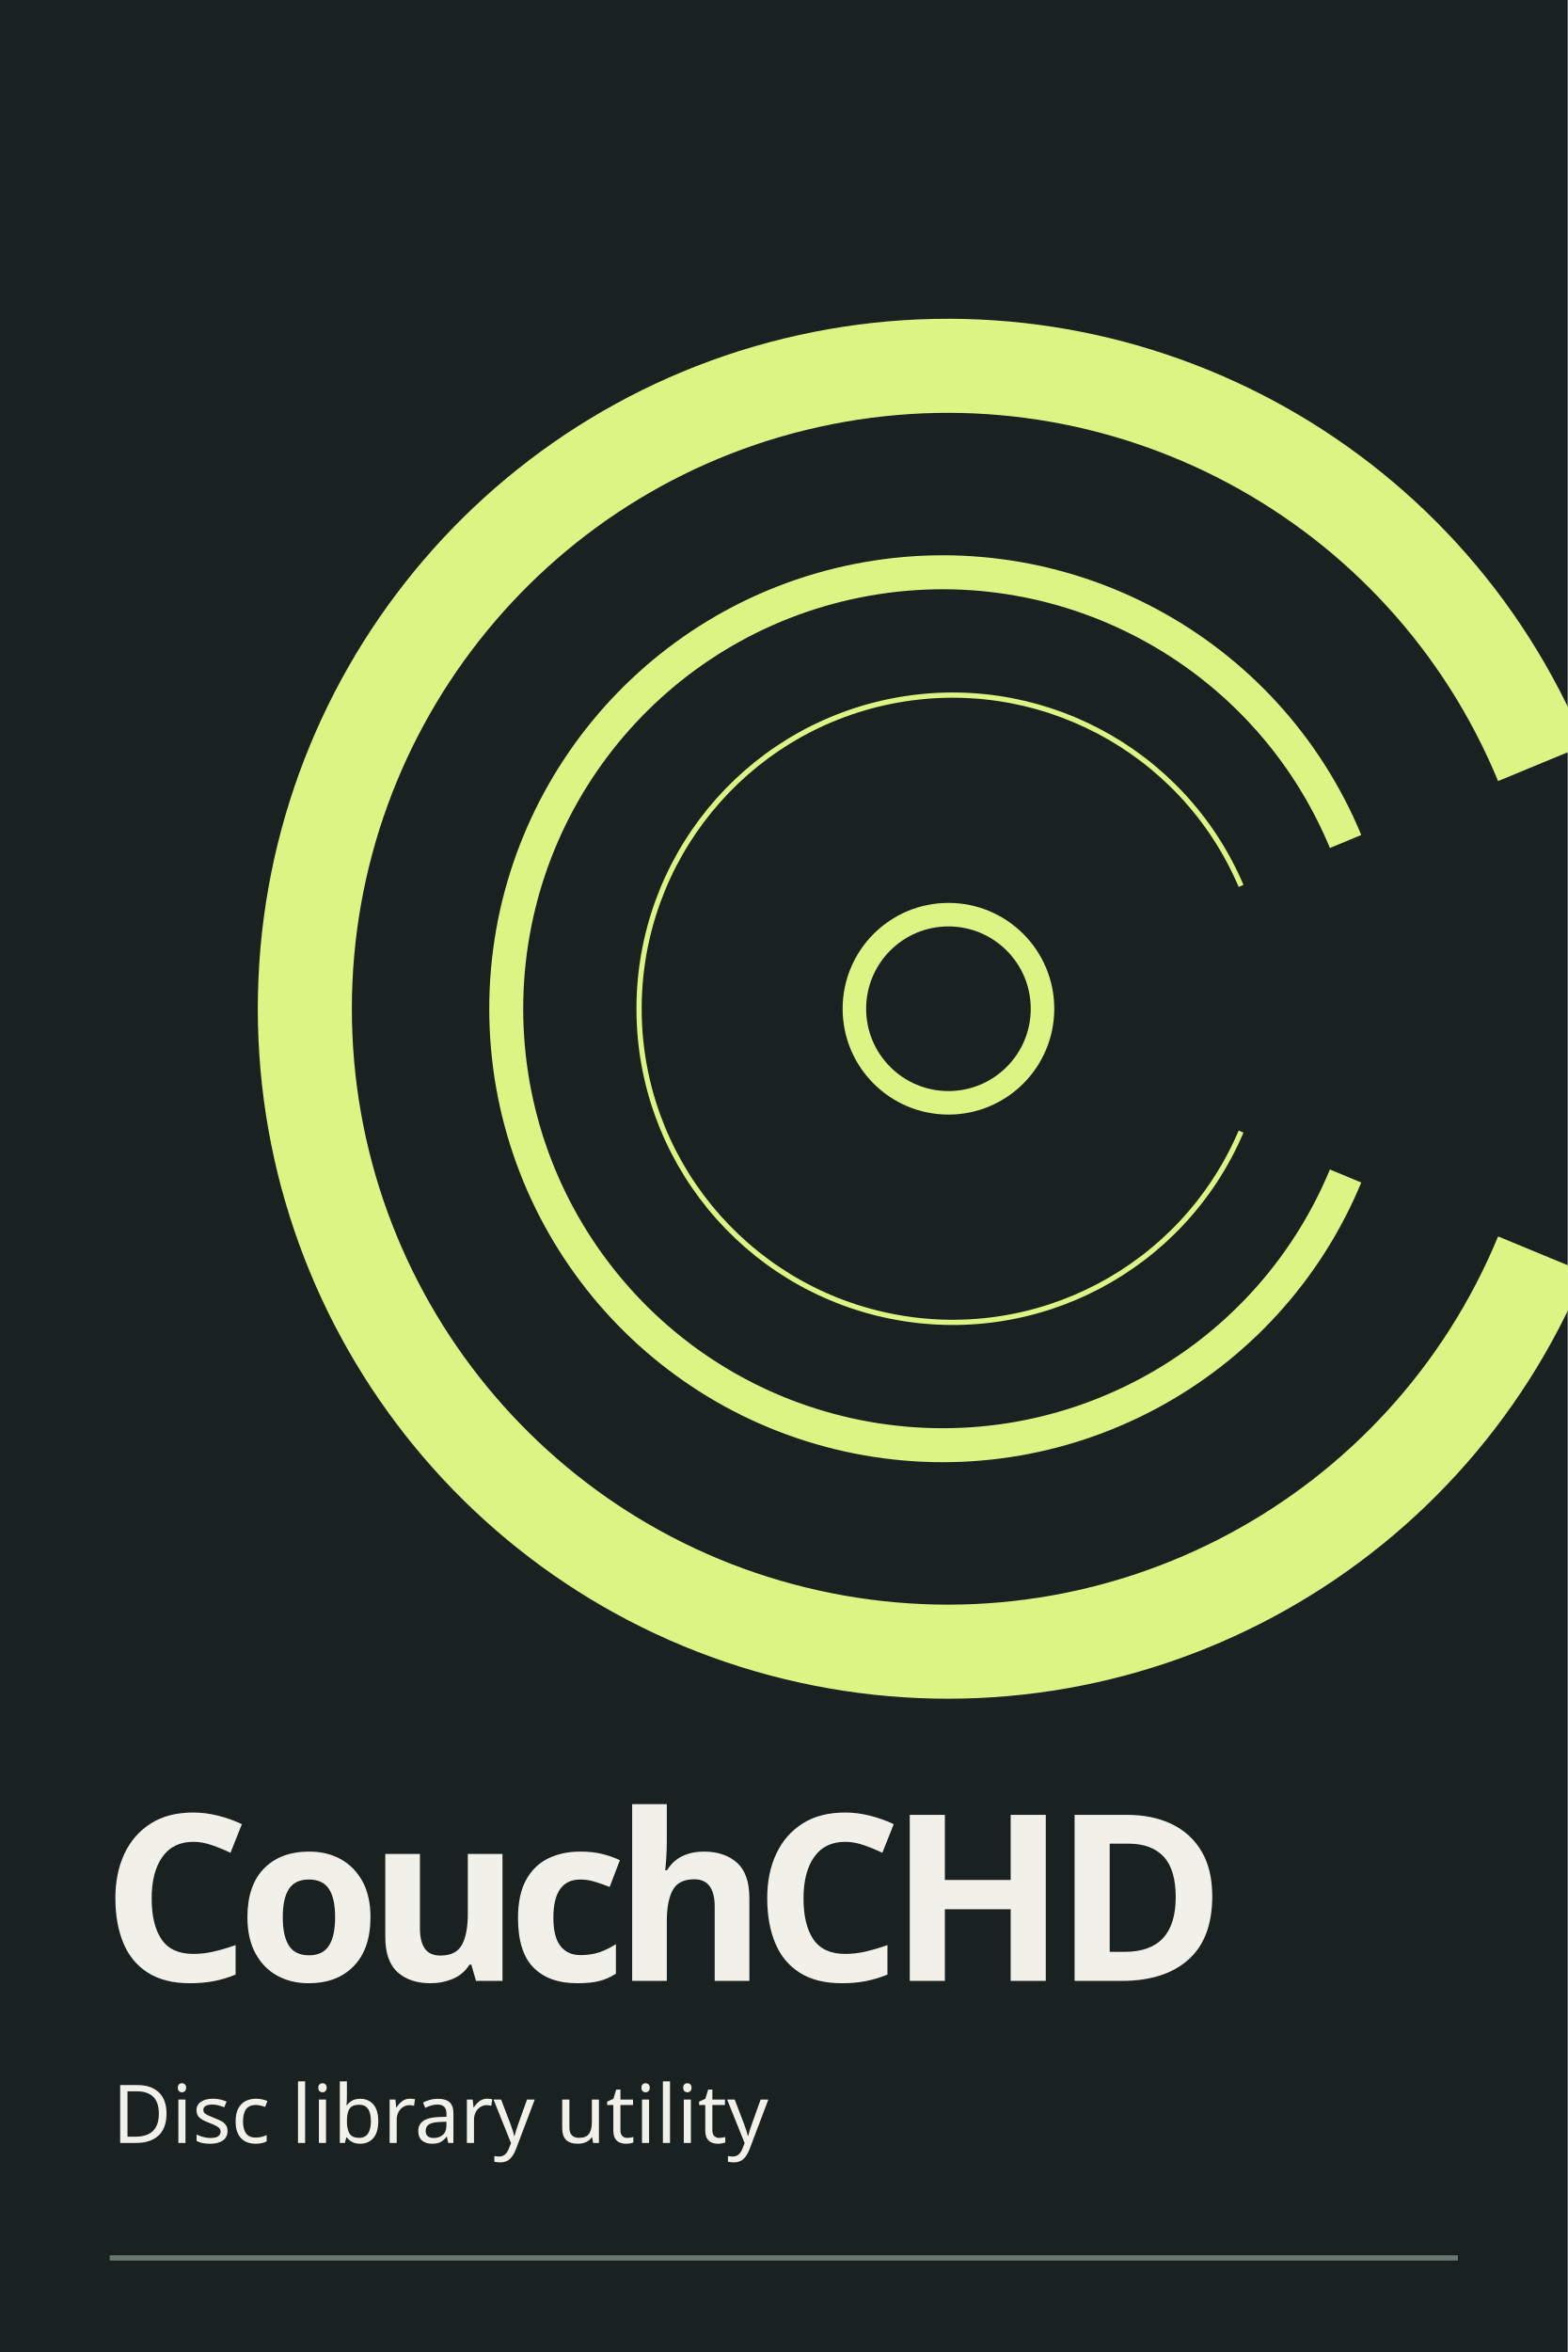
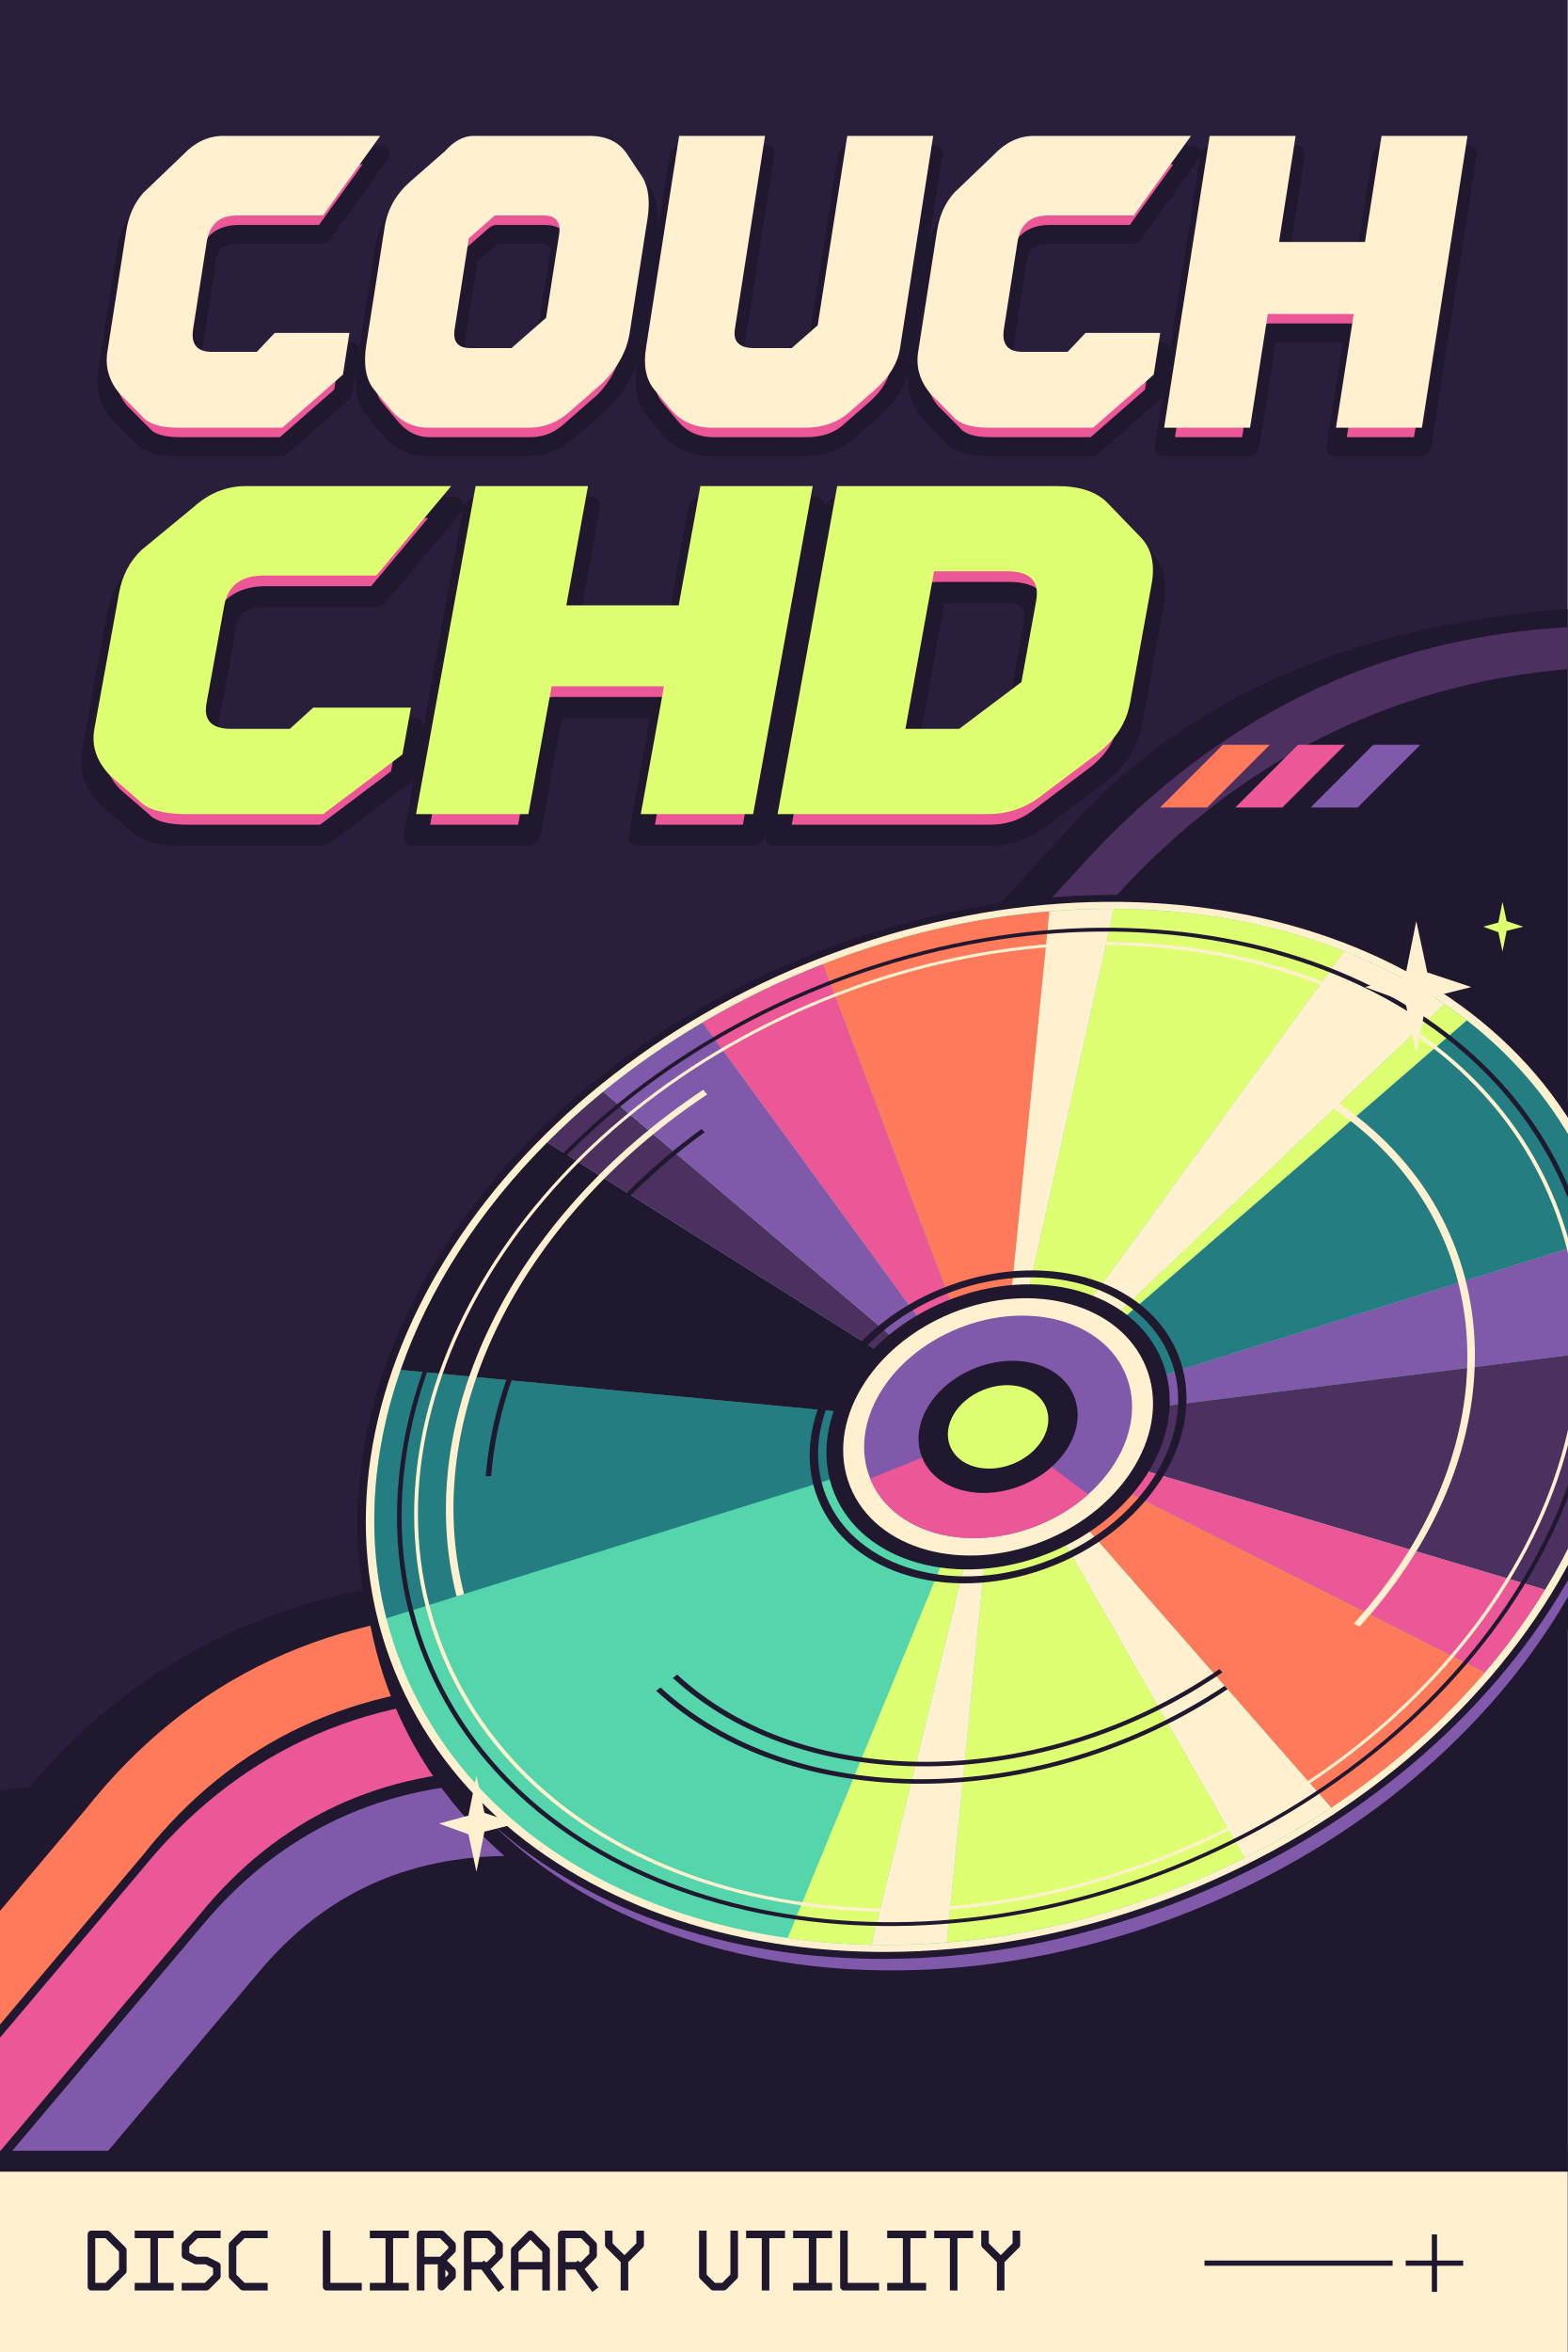
- <svg xmlns="http://www.w3.org/2000/svg" width="600" height="900" viewBox="0 0 600 900">
-   <rect width="600" height="900" fill="#192221" />
-   <g fill="none" stroke="#dbf483">
-     <path d="M590 480A246 246 0 1 1 590 292" stroke-width="36" />
-     <path d="M515 450a167 167 0 1 1 0-128" stroke-width="13" />
-     <path d="M475 433a120 120 0 1 1 0-94" stroke-width="2" />
-     <circle cx="363" cy="386" r="36" stroke-width="9" />
+ <svg xmlns="http://www.w3.org/2000/svg" xmlns:xlink="http://www.w3.org/1999/xlink" width="600" height="900" viewBox="0 0 600 900">
+   <defs>
+     <g id="couch" fill-rule="evenodd" transform="skewX(-9)">
+       <path transform="translate(0)" d="M64 0H22Q16 0 12 5L3 15Q0 19 0 25V57Q0 63 5 68L12 74Q15 77 22 77H50L64 63V52H44L40 57H28Q22 57 22 51V28Q22 21 29 21H52Z" />
+       <path transform="translate(69)" d="M20 0H51Q58 0 62 5L67 11Q70 15 70 22V52Q70 59 65 65L57 73Q53 77 47 77H20Q14 77 9 72L4 67Q0 63 0 55V24Q0 17 5 12L13 4Q16 0 20 0ZM29 21L23 27V51Q23 56 28 56H39L47 48V26Q47 21 42 21Z" />
+       <path transform="translate(144)" d="M0 0H23V51Q23 56 29 56H39L45 50V0H68V56Q68 62 63 67L57 73Q53 77 46 77H21Q14 77 9 72L4 67Q0 63 0 56Z" />
+       <path transform="translate(217)" d="M64 0H22Q16 0 12 5L3 15Q0 19 0 25V57Q0 63 5 68L12 74Q15 77 22 77H50L64 63V52H44L40 57H28Q22 57 22 51V28Q22 21 29 21H52Z" />
+       <path transform="translate(286)" d="M0 0H23V28H46V0H69V77H46V47H23V77H0Z" />
+     </g>
+     <g id="chd" fill-rule="evenodd" transform="skewX(-9)">
+       <path transform="translate(0)" d="M64 0H22Q16 0 12 5L3 15Q0 19 0 25V57Q0 63 5 68L12 74Q15 77 22 77H50L64 63V52H44L40 57H28Q22 57 22 51V28Q22 21 29 21H52Z" />
+       <path transform="translate(69)" d="M0 0H23V28H46V0H69V77H46V47H23V77H0Z" />
+       <path transform="translate(143)" d="M0 0H45Q52 0 56 4L64 12Q68 16 68 23V51Q68 58 63 63L53 73Q49 77 43 77H0ZM23 20V57H34L45 46V27Q45 20 38 20Z" />
+     </g>
+   </defs>
+   <rect width="600" height="900" fill="#291E3C" />
+   <path fill="#20182F" d="M0 831V685Q77 679 150 599L411 315Q478 242 600 233V831Z" />
+   <path fill="#4C305F" d="M0 708Q79 697 160 608L415 330Q492 246 600 240V256Q498 265 427 343L174 620Q84 717 0 728Z" />
+   <g transform="translate(382 546) scale(1.65)">
+     <path d="M-510 244C-350 244-290 230-247 176L-193 112Q-165 77-113 77H-46Q12 77 67 13L104-30" fill="none" stroke="#20182F" stroke-width="85" />
+     <g fill="none" stroke-width="17">
+       <path d="M-510 217C-355 217-297 205-259 158L-205 94Q-171 51-113 51H-46Q-1 51 48-8L84-51" stroke="#FF795B" />
+       <path d="M-510 237C-350 237-290 225-246 172L-192 108Q-162 71-113 71H-46Q7 71 62 7L99-37" stroke="#EB5797" />
+       <path d="M-510 257C-343 257-281 242-232 185L-178 121Q-153 91-113 91H-46Q20 91 78 21L115-22" stroke="#8159AA" />
+     </g>
+     <g transform="rotate(-22) scale(1 .77)">
+       <circle cy="8" r="154" fill="#20182F" />
+       <circle cy="6" r="151" fill="#8159AA" />
+       <circle r="152" fill="#FFF1CF" stroke="#20182F" stroke-width="2" />
+       <circle r="149" fill="#54D5AC" />
+       <path fill="#247D81" d="M0 0L-148.18 -15.57A149 149 0 0 1 -123.53 -83.32Z" />
+       <path fill="#20182F" d="M0 0L-123.53 -83.32A149 149 0 0 1 -72.24 -130.32Z" />
+       <path fill="#4C305F" d="M0 0L-72.24 -130.32A149 149 0 0 1 -55.82 -138.15Z" />
+       <path fill="#8159AA" d="M0 0L-55.82 -138.15A149 149 0 0 1 -28.43 -146.26Z" />
+       <path fill="#EB5797" d="M0 0L-28.43 -146.26A149 149 0 0 1 2.6 -148.98Z" />
+       <path fill="#FF795B" d="M0 0L2.6 -148.98A149 149 0 0 1 55.82 -138.15Z" />
+       <path fill="#FFF1CF" d="M0 0L55.82 -138.15A149 149 0 0 1 69.95 -131.56Z" />
+       <path fill="#DFFF72" d="M0 0L69.95 -131.56A149 149 0 0 1 115.79 -93.77Z" />
+       <path fill="#FFF1CF" d="M0 0L115.79 -93.77A149 149 0 0 1 132.76 -67.64Z" />
+       <path fill="#DFFF72" d="M0 0L132.76 -67.64A149 149 0 0 1 136.12 -60.6Z" />
+       <path fill="#247D81" d="M0 0L136.12 -60.6A149 149 0 0 1 148.18 15.57Z" />
+       <path fill="#8159AA" d="M0 0L148.18 15.57A149 149 0 0 1 140.88 48.51Z" />
+       <path fill="#4C305F" d="M0 0L140.88 48.51A149 149 0 0 1 103.5 107.18Z" />
+       <path fill="#EB5797" d="M0 0L103.5 107.18A149 149 0 0 1 83.32 123.53Z" />
+       <path fill="#FF795B" d="M0 0L83.32 123.53A149 149 0 0 1 38.56 143.92Z" />
+       <path fill="#FFF1CF" d="M0 0L38.56 143.92A149 149 0 0 1 15.57 148.18Z" />
+       <path fill="#DFFF72" d="M0 0L15.57 148.18A149 149 0 0 1 -55.82 138.15Z" />
+       <path fill="#FFF1CF" d="M0 0L-55.82 138.15A149 149 0 0 1 -72.24 130.32Z" />
+       <path fill="#DFFF72" d="M0 0L-72.24 130.32A149 149 0 0 1 -89.67 119Z" />
+       <g fill="none">
+         <circle r="143" stroke="#20182F" stroke-width="1.1" />
+         <circle r="139" stroke="#FFF1CF" stroke-width=".9" />
+         <path stroke="#FFF1CF" stroke-width="1.8" d="M-130.28 -13.69A131 131 0 0 1 -33.91 -126.54 M96.86 -58.2A113 113 0 0 1 59.88 95.83" />
+         <path stroke="#20182F" stroke-width="1.3" d="M26.4 98.52A102 102 0 0 1 -95.85 34.89 M26.74 93.24A97 97 0 0 1 -91.15 33.18 M-113.9 -43.72A122 122 0 0 1 -37.7 -116.03" />
+         <circle r="44" stroke="#20182F" stroke-width="2" />
+       </g>
+       <circle r="39" fill="#FFF1CF" stroke="#20182F" stroke-width="4" />
+       <circle r="32" fill="#8159AA" />
+       <path d="M0 0L13.52 29A32 32 0 0 1 -32 0Z" fill="#EB5797" />
+       <circle r="19" fill="#20182F" />
+       <circle r="12" fill="#DFFF72" />
+     </g>
+     <path transform="translate(97 -102) scale(0.85)" fill="#FFF1CF" d="M0-18L3-4L15 0L3 3L0 18L-3 4L-14 0L-3-3Z" />
+     <path transform="translate(117 -116) scale(0.32)" fill="#DFFF72" d="M0-18L3-4L15 0L3 3L0 18L-3 4L-14 0L-3-3Z" />
+     <path transform="translate(-121 92) scale(0.62)" fill="#FFF1CF" d="M0-18L3-4L15 0L3 3L0 18L-3 4L-14 0L-3-3Z" />
  </g>
-   <g fill="#f1f1e9" font-family="sans-serif">
-     <text x="39" y="758" font-size="89" font-weight="bold" letter-spacing="-5">CouchCHD</text>
-     <text x="43" y="820" font-size="31">Disc library utility</text>
+   <g transform="translate(54 52) scale(1.43 1.45)">
+     <use xlink:href="#couch" transform="translate(0 5)" fill="#EB5797" stroke="#20182F" stroke-width="5" stroke-linejoin="round" />
+     <use xlink:href="#couch" fill="#FFF1CF" />
  </g>
-   <path d="M42 864h516" stroke="#6a7872" stroke-width="2" />
+   <g transform="translate(53 186) scale(1.87 1.63)">
+     <use xlink:href="#chd" transform="translate(0 5)" fill="#EB5797" stroke="#20182F" stroke-width="5" stroke-linejoin="round" />
+     <use xlink:href="#chd" fill="#DFFF72" />
+   </g>
+   <g transform="translate(444 285) scale(1.2)">
+     <path fill="#FF795B" d="M0 20L20 0H35L15 20Z" />
+     <path fill="#EB5797" d="M24 20L44 0H59L39 20Z" />
+     <path fill="#8159AA" d="M48 20L68 0H83L63 20Z" />
+   </g>
+   <path fill="#20182F" d="M0 823H600V900H0Z" />
+   <path fill="#FFF1CF" d="M0 831H600V900H0Z" />
+   <g aria-label="Disc library utility" transform="translate(35 855) scale(2)" fill="none" stroke="#20182F" stroke-width="1.45" stroke-linejoin="round" stroke-linecap="square">
+     <path transform="translate(0)" d="M0 10V0H3L6 3V7L3 10Z" />
+     <path transform="translate(9)" d="M0 0H6M3 0V10M0 10H6" />
+     <path transform="translate(18)" d="M6 0H2L0 2V4L2 5H4L6 6V8L4 10H0" />
+     <path transform="translate(27)" d="M6 0H2L0 2V8L2 10H6" />
+     <path transform="translate(45)" d="M0 0V10H6" />
+     <path transform="translate(54)" d="M0 0H6M3 0V10M0 10H6" />
+     <path transform="translate(63)" d="M0 10V0H4L6 2V3L4 5H0M4 5L6 7V8L4 10Z" />
+     <path transform="translate(72)" d="M0 10V0H4L6 2V4L4 6H0M3 6L6 10" />
+     <path transform="translate(81)" d="M0 10V3L3 0L6 3V10M0 6H6" />
+     <path transform="translate(90)" d="M0 10V0H4L6 2V4L4 6H0M3 6L6 10" />
+     <path transform="translate(99)" d="M0 0V2L3 5L6 2V0M3 5V10" />
+     <path transform="translate(117)" d="M0 0V8L2 10H4L6 8V0" />
+     <path transform="translate(126)" d="M0 0H6M3 0V10" />
+     <path transform="translate(135)" d="M0 0H6M3 0V10M0 10H6" />
+     <path transform="translate(144)" d="M0 0V10H6" />
+     <path transform="translate(153)" d="M0 0H6M3 0V10M0 10H6" />
+     <path transform="translate(162)" d="M0 0H6M3 0V10" />
+     <path transform="translate(171)" d="M0 0V2L3 5L6 2V0M3 5V10" />
+   </g>
+   <path d="M461 866H533M549 855V877M538 866H560" fill="none" stroke="#20182F" stroke-width="2" />
</svg>
